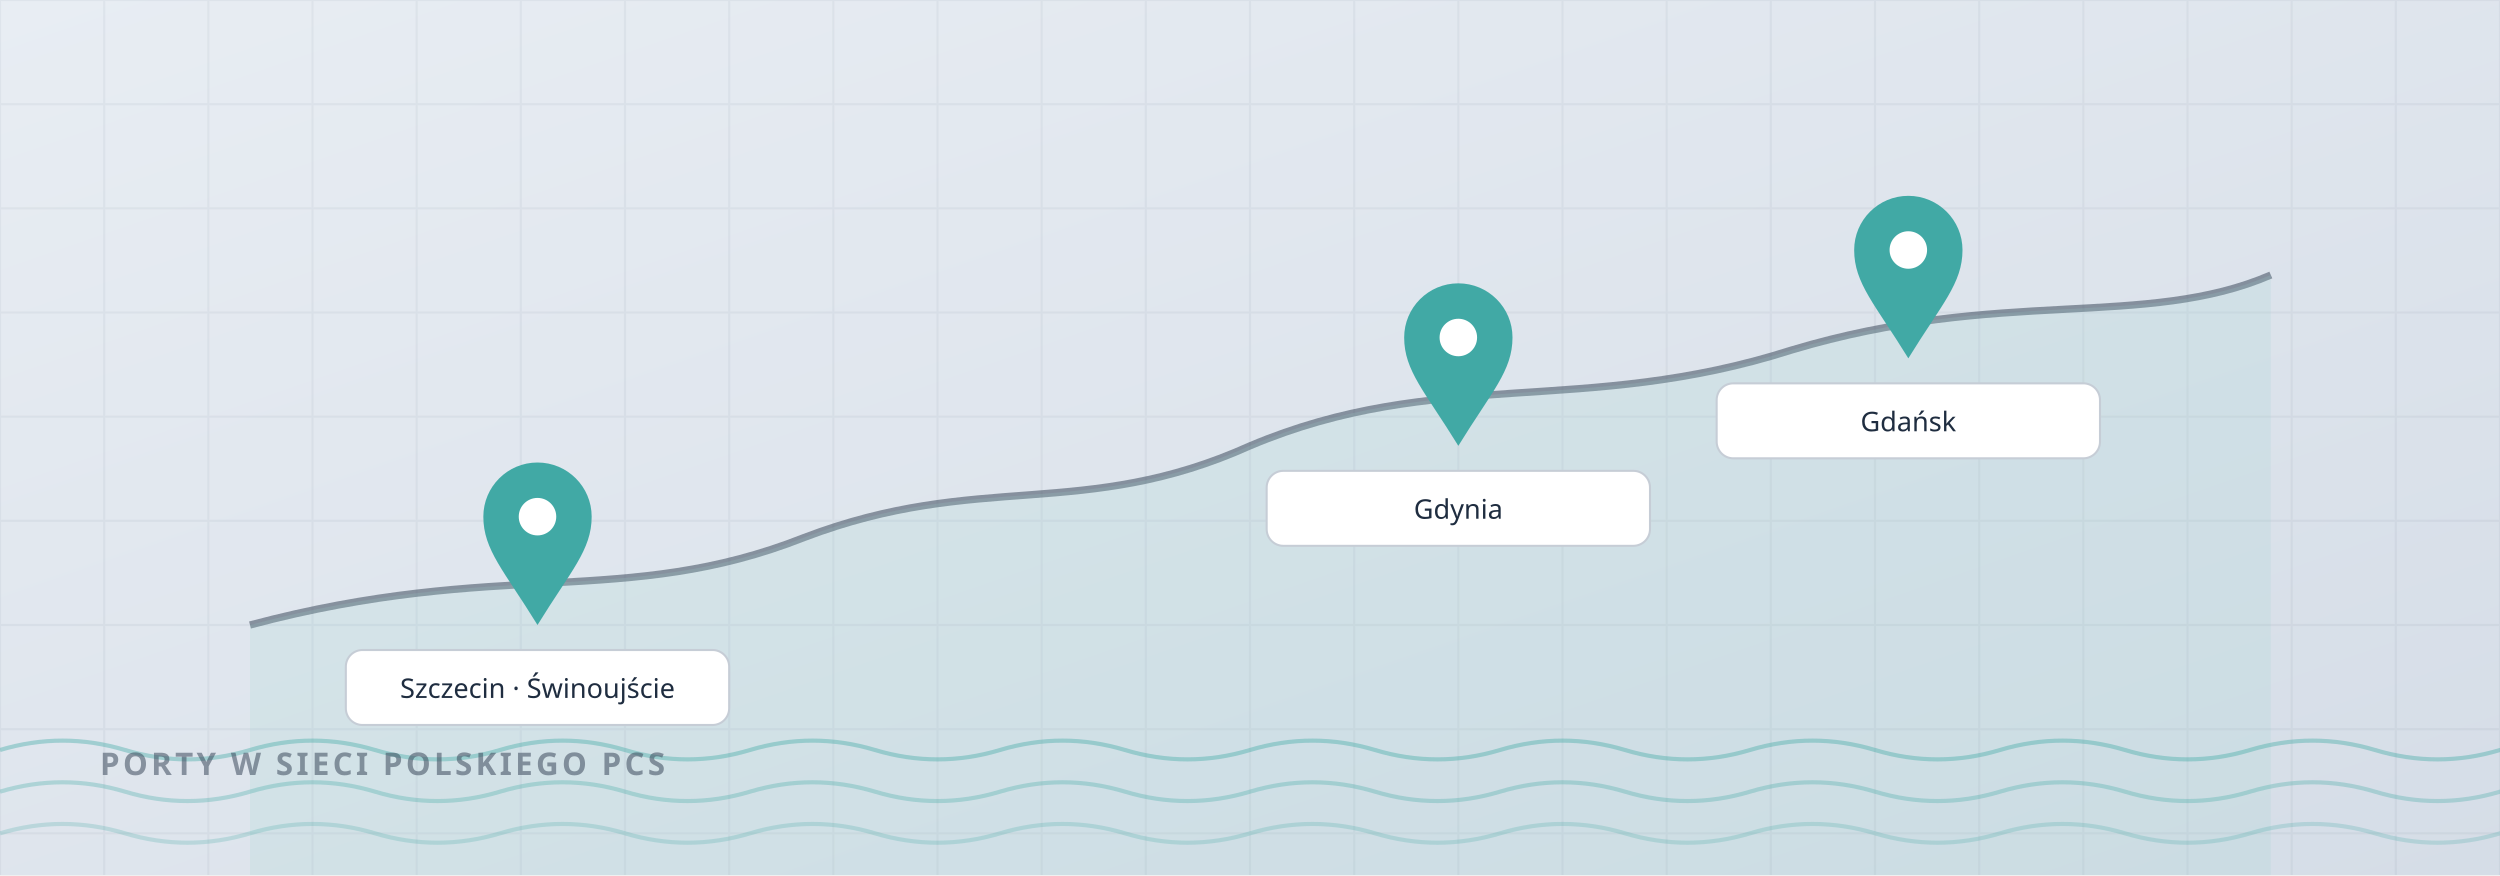
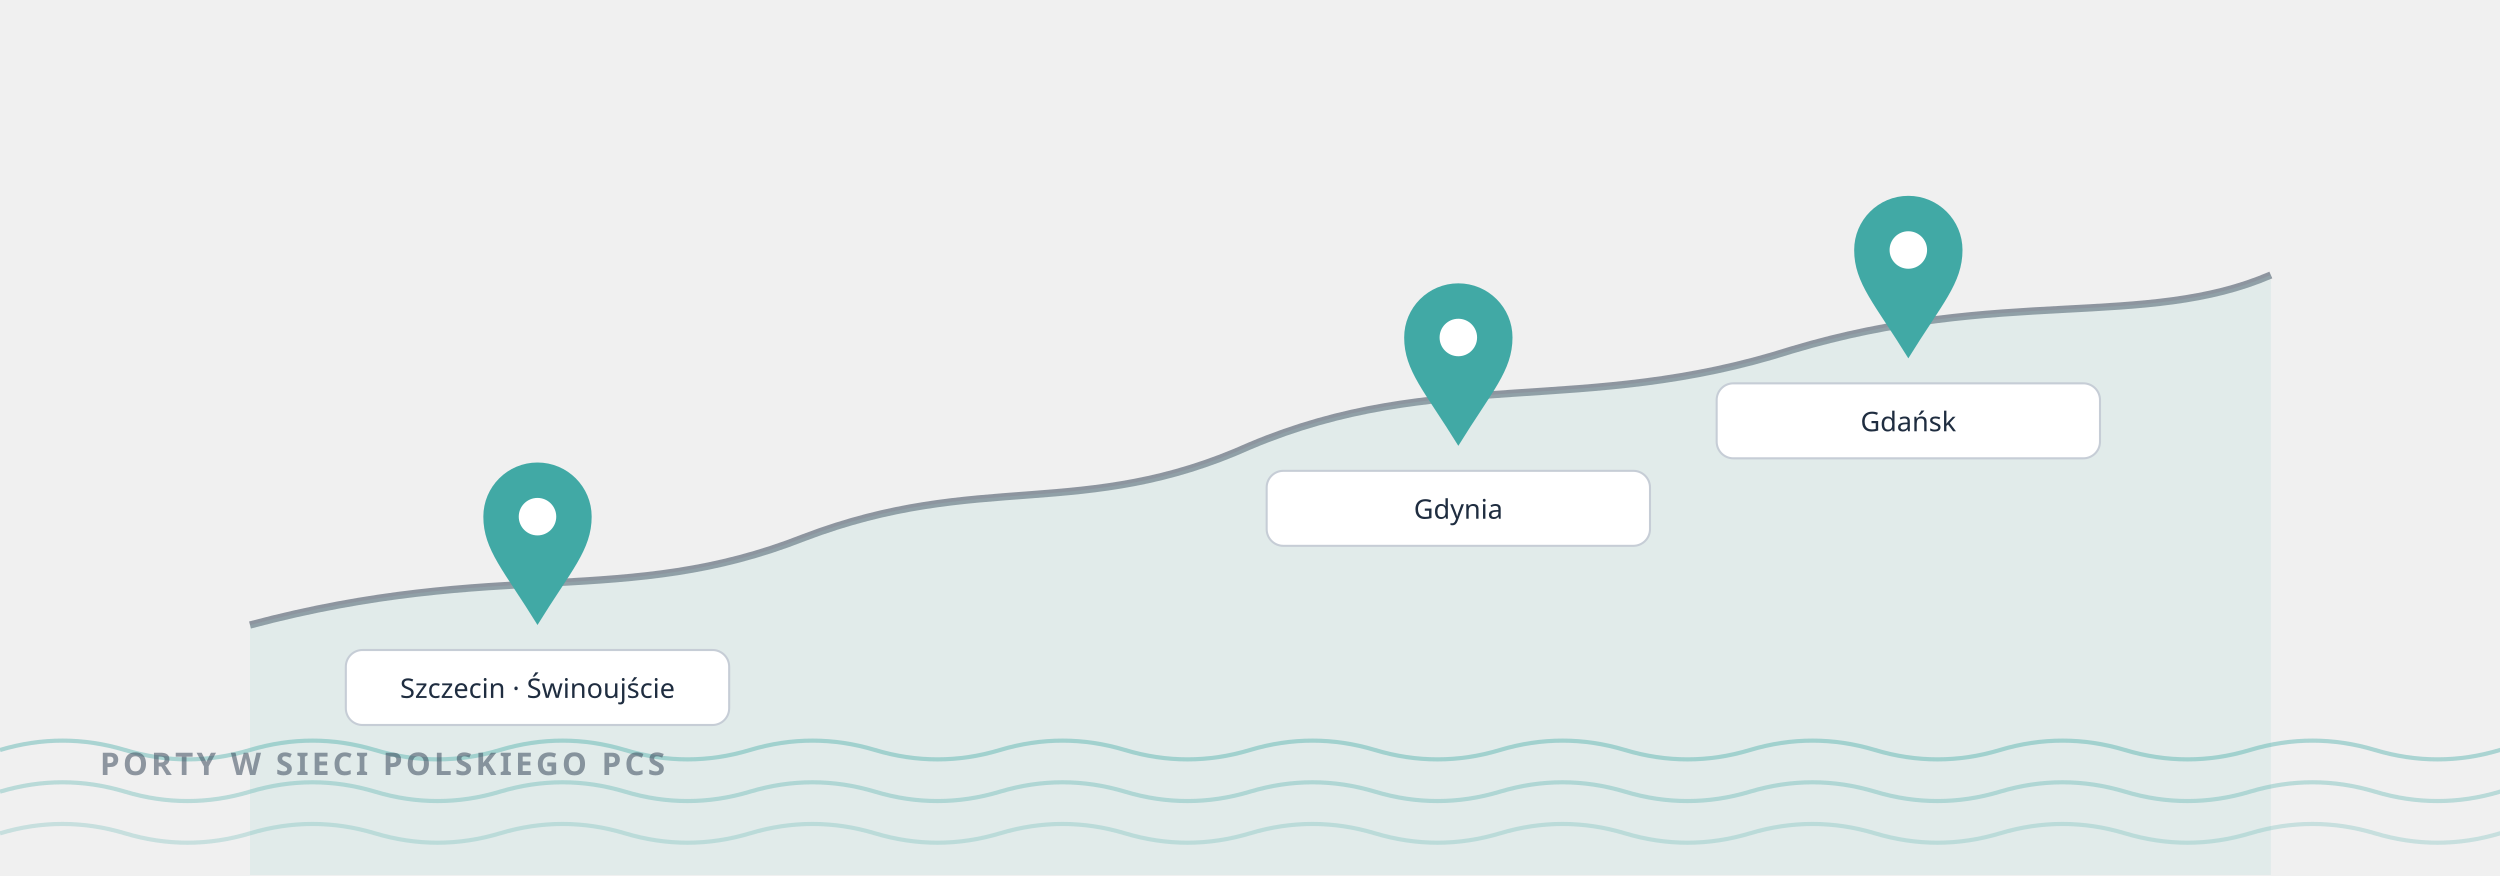
<svg xmlns="http://www.w3.org/2000/svg" viewBox="0 0 1200 420" width="1200" height="420" role="img">
  <defs>
    <linearGradient id="bg" x1="0" y1="0" x2="1" y2="1">
      <stop offset="0" stop-color="#e8edf3" />
      <stop offset="1" stop-color="#d5dde7" />
    </linearGradient>
    <linearGradient id="tealg" x1="0" y1="0" x2="1" y2="1">
      <stop offset="0" stop-color="#99d1ce" />
      <stop offset="1" stop-color="#41a9a5" />
    </linearGradient>
    <linearGradient id="navyg" x1="0" y1="0" x2="0" y2="1">
      <stop offset="0" stop-color="#3d4a5c" />
      <stop offset="1" stop-color="#1f2d40" />
    </linearGradient>
  </defs>
-   <rect width="1200" height="420" fill="url(#bg)" />
-   <g stroke="#1f2d40" stroke-width="1" opacity="0.05">
-     <line x1="0" y1="0" x2="0" y2="420" />
-     <line x1="50" y1="0" x2="50" y2="420" />
-     <line x1="100" y1="0" x2="100" y2="420" />
-     <line x1="150" y1="0" x2="150" y2="420" />
-     <line x1="200" y1="0" x2="200" y2="420" />
-     <line x1="250" y1="0" x2="250" y2="420" />
-     <line x1="300" y1="0" x2="300" y2="420" />
-     <line x1="350" y1="0" x2="350" y2="420" />
-     <line x1="400" y1="0" x2="400" y2="420" />
-     <line x1="450" y1="0" x2="450" y2="420" />
-     <line x1="500" y1="0" x2="500" y2="420" />
-     <line x1="550" y1="0" x2="550" y2="420" />
-     <line x1="600" y1="0" x2="600" y2="420" />
-     <line x1="650" y1="0" x2="650" y2="420" />
-     <line x1="700" y1="0" x2="700" y2="420" />
-     <line x1="750" y1="0" x2="750" y2="420" />
-     <line x1="800" y1="0" x2="800" y2="420" />
-     <line x1="850" y1="0" x2="850" y2="420" />
-     <line x1="900" y1="0" x2="900" y2="420" />
-     <line x1="950" y1="0" x2="950" y2="420" />
-     <line x1="1000" y1="0" x2="1000" y2="420" />
-     <line x1="1050" y1="0" x2="1050" y2="420" />
-     <line x1="1100" y1="0" x2="1100" y2="420" />
-     <line x1="1150" y1="0" x2="1150" y2="420" />
-     <line x1="1200" y1="0" x2="1200" y2="420" />
-     <line x1="0" y1="0" x2="1200" y2="0" />
-     <line x1="0" y1="50" x2="1200" y2="50" />
-     <line x1="0" y1="100" x2="1200" y2="100" />
-     <line x1="0" y1="150" x2="1200" y2="150" />
-     <line x1="0" y1="200" x2="1200" y2="200" />
-     <line x1="0" y1="250" x2="1200" y2="250" />
-     <line x1="0" y1="300" x2="1200" y2="300" />
-     <line x1="0" y1="350" x2="1200" y2="350" />
-     <line x1="0" y1="400" x2="1200" y2="400" />
-   </g>
  <path d="M120 300 C240 268 300 292 386 258 C470 226 520 250 600 214 C690 176 760 200 860 168 C960 138 1030 158 1090 132" fill="none" stroke="#3d4a5c" stroke-width="3.5" opacity=".55" />
  <path d="M120 300 C240 268 300 292 386 258 C470 226 520 250 600 214 C690 176 760 200 860 168 C960 138 1030 158 1090 132 L1090 420 L120 420 Z" fill="#99d1ce" opacity=".18" />
  <path d="M258 300 c-16 -26 -26 -36 -26 -52 a26 26 0 1 1 52 0 c0 16 -10 26 -26 52 z" fill="#41a9a5" />
  <circle cx="258" cy="248" r="9" fill="#ffffff" />
  <g>
    <rect x="166" y="312" width="184" height="36" rx="8" fill="#ffffff" stroke="#c6cdd6" />
    <text x="258" y="335" text-anchor="middle" font-family="Poppins,sans-serif" font-size="13" fill="#1f2d40">Szczecin · Świnoujście</text>
  </g>
  <path d="M700 214 c-16 -26 -26 -36 -26 -52 a26 26 0 1 1 52 0 c0 16 -10 26 -26 52 z" fill="#41a9a5" />
  <circle cx="700" cy="162" r="9" fill="#ffffff" />
  <g>
    <rect x="608" y="226" width="184" height="36" rx="8" fill="#ffffff" stroke="#c6cdd6" />
    <text x="700" y="249" text-anchor="middle" font-family="Poppins,sans-serif" font-size="13" fill="#1f2d40">Gdynia</text>
  </g>
  <path d="M916 172 c-16 -26 -26 -36 -26 -52 a26 26 0 1 1 52 0 c0 16 -10 26 -26 52 z" fill="#41a9a5" />
  <circle cx="916" cy="120" r="9" fill="#ffffff" />
  <g>
    <rect x="824" y="184" width="184" height="36" rx="8" fill="#ffffff" stroke="#c6cdd6" />
    <text x="916" y="207" text-anchor="middle" font-family="Poppins,sans-serif" font-size="13" fill="#1f2d40">Gdańsk</text>
  </g>
  <path d="M0 360 q30 -9 60 0 t60 0 q30 -9 60 0 t60 0 q30 -9 60 0 t60 0 q30 -9 60 0 t60 0 q30 -9 60 0 t60 0 q30 -9 60 0 t60 0 q30 -9 60 0 t60 0 q30 -9 60 0 t60 0 q30 -9 60 0 t60 0 q30 -9 60 0 t60 0 q30 -9 60 0 t60 0" fill="none" stroke="#41a9a5" stroke-width="2" opacity="0.40" />
  <path d="M0 380 q30 -9 60 0 t60 0 q30 -9 60 0 t60 0 q30 -9 60 0 t60 0 q30 -9 60 0 t60 0 q30 -9 60 0 t60 0 q30 -9 60 0 t60 0 q30 -9 60 0 t60 0 q30 -9 60 0 t60 0 q30 -9 60 0 t60 0 q30 -9 60 0 t60 0 q30 -9 60 0 t60 0" fill="none" stroke="#41a9a5" stroke-width="2" opacity="0.32" />
  <path d="M0 400 q30 -9 60 0 t60 0 q30 -9 60 0 t60 0 q30 -9 60 0 t60 0 q30 -9 60 0 t60 0 q30 -9 60 0 t60 0 q30 -9 60 0 t60 0 q30 -9 60 0 t60 0 q30 -9 60 0 t60 0 q30 -9 60 0 t60 0 q30 -9 60 0 t60 0 q30 -9 60 0 t60 0" fill="none" stroke="#41a9a5" stroke-width="2" opacity="0.24" />
  <text x="48" y="372" font-family="Poppins,Segoe UI,sans-serif" font-size="15" font-weight="600" letter-spacing="1.6" fill="#3d4a5c" opacity=".55">PORTY W SIECI POLSKIEGO PCS</text>
</svg>
